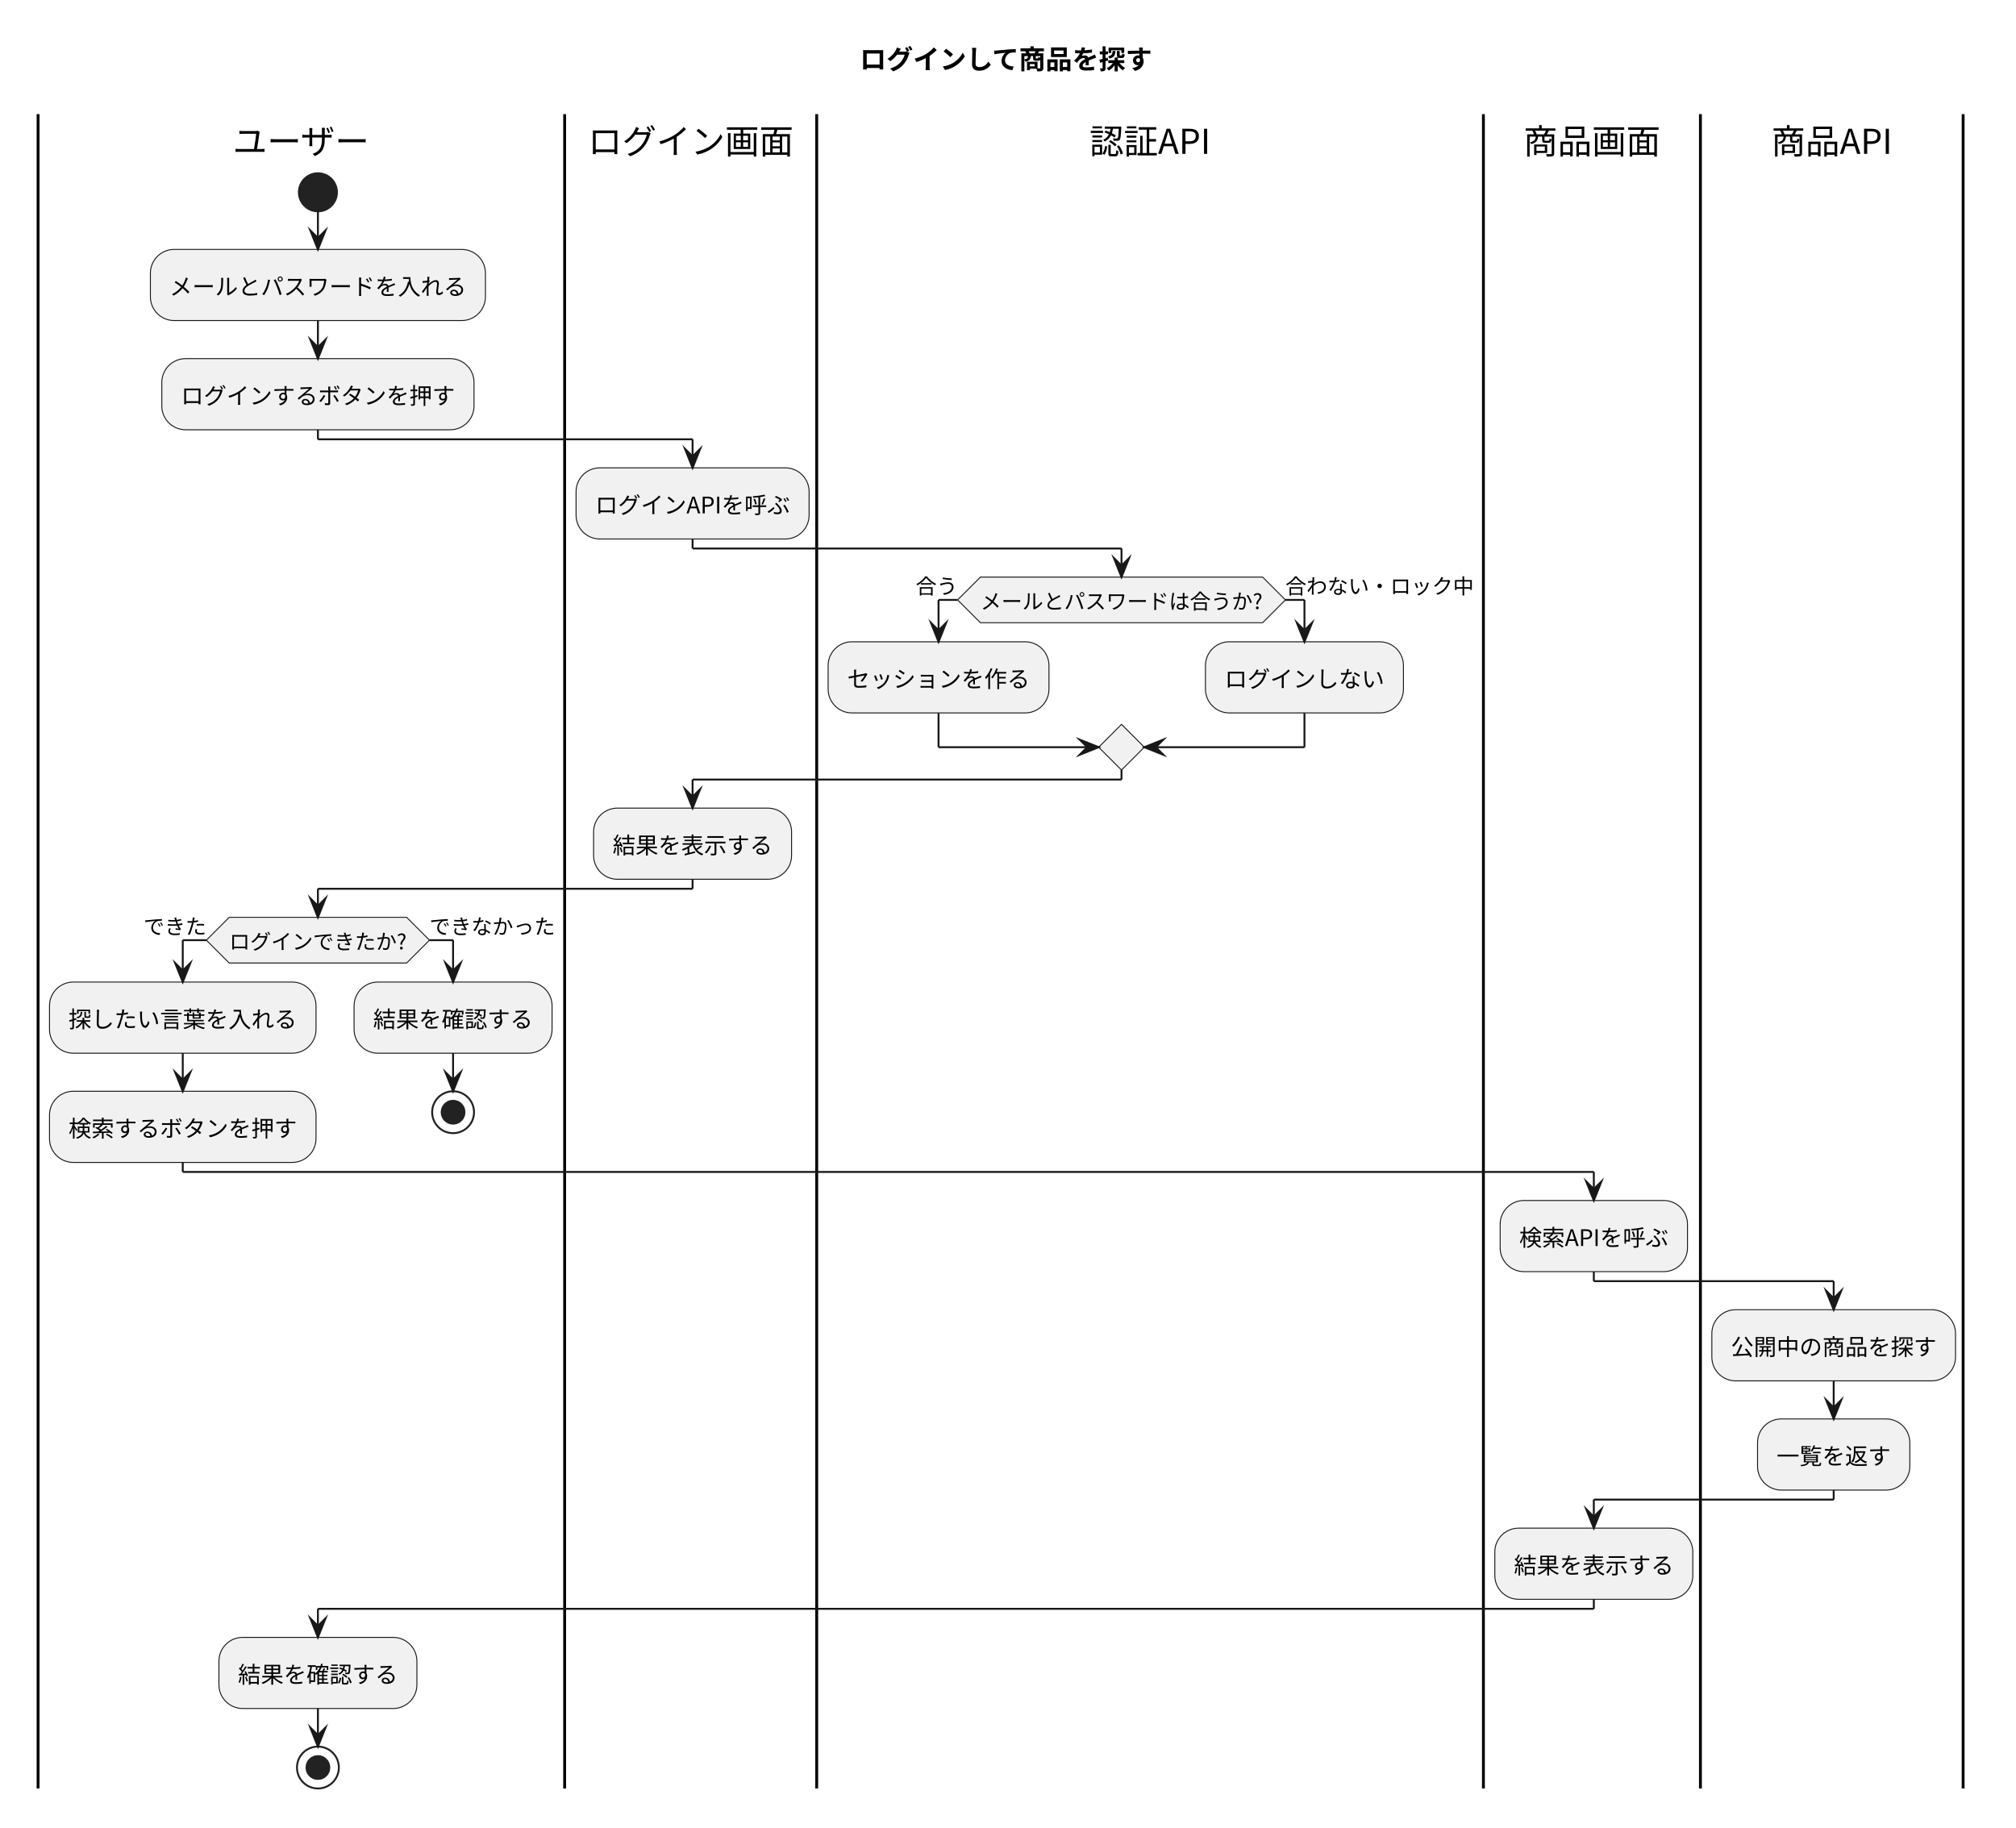
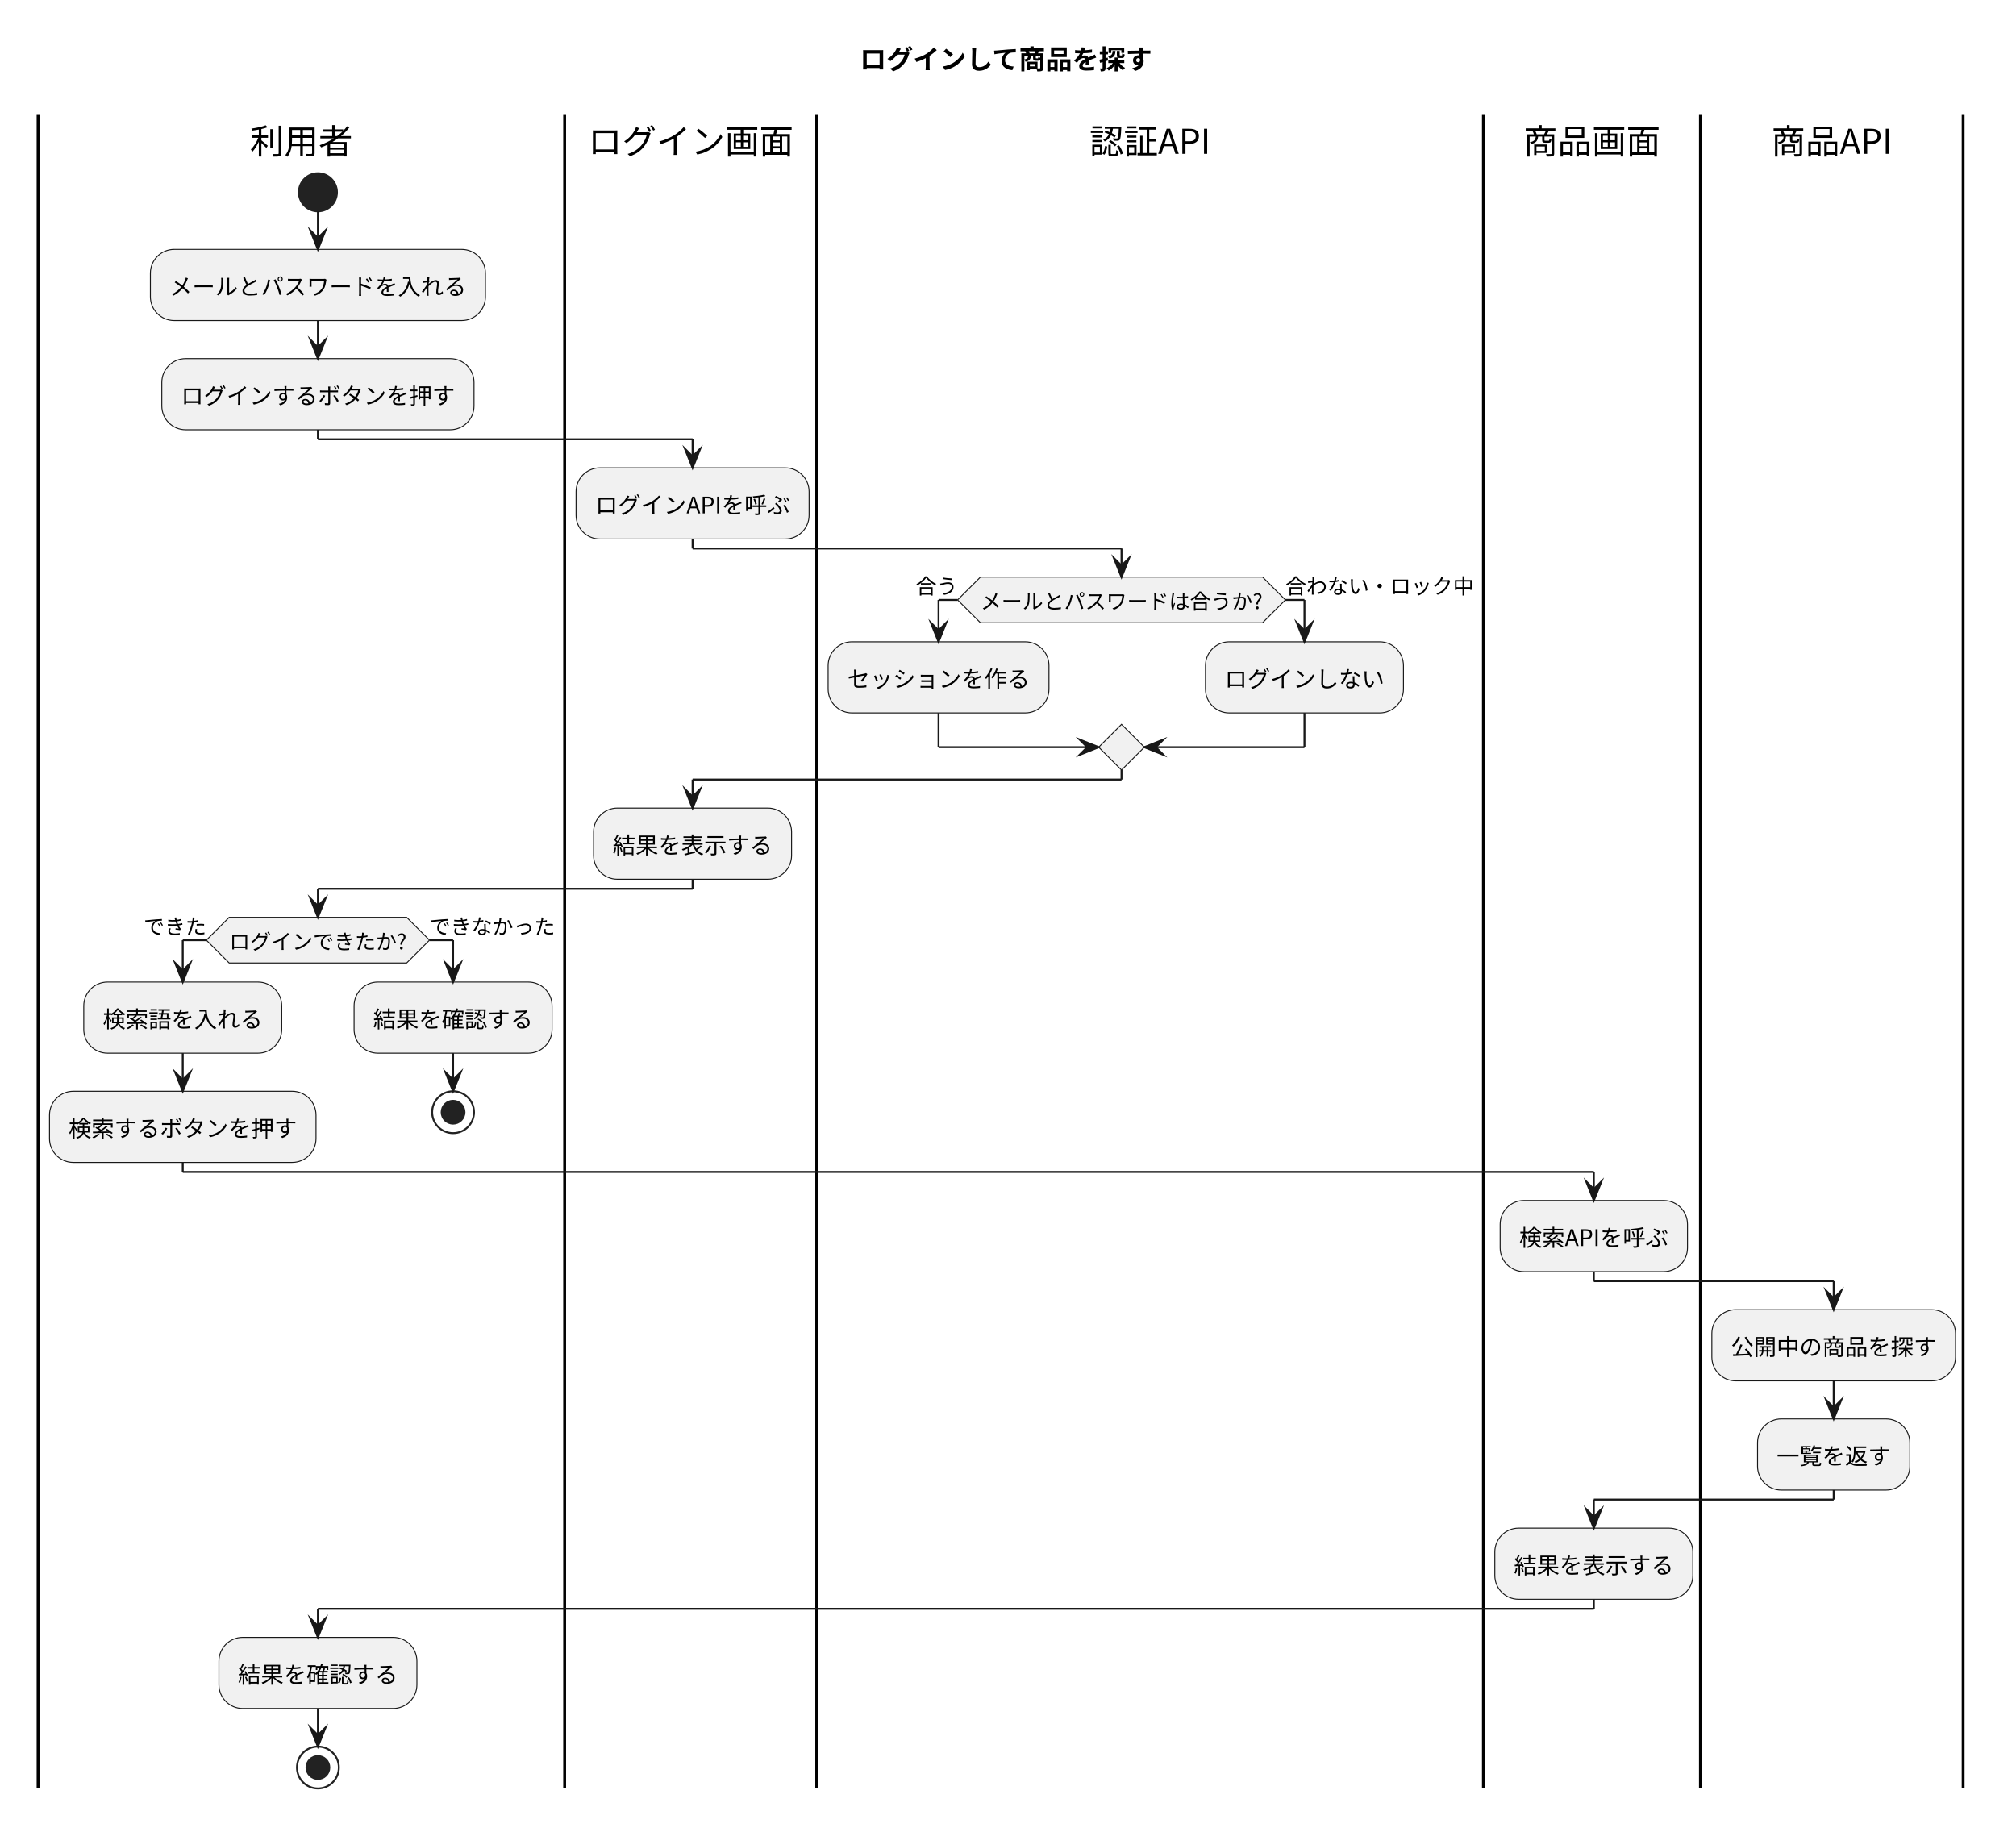
<svg xmlns="http://www.w3.org/2000/svg" version="1.1" data-diagram-type="ACTIVITY" style="width:1059px;height:960px;background:#FFFFFF;" width="1059px" height="960px" viewBox="0 0 1059 960" zoomAndPan="magnify" preserveAspectRatio="none" contentStyleType="text/css">
  <defs />
  <g font-family="sans-serif" lengthAdjust="spacing">
    <g class="title" data-source-line="7">
      <text x="451.623" y="36.24" fill="#000" font-size="14" textLength="153.999" font-weight="700" font-family="'Noto Sans CJK JP'">ログインして商品を探す</text>
    </g>
    <rect x="20" y="59.956" width="1012.246" height="26.064" fill="none" style="stroke:none;" />
    <ellipse cx="167.001" cy="101.02" rx="10" ry="10" fill="#222" style="stroke:#222;stroke-width:1;" />
    <rect x="79" y="131.02" width="176.001" height="37.376" fill="#F1F1F1" style="stroke:#181818;stroke-width:0.5;" rx="12.5" ry="12.5" />
    <text x="89" y="154.94" fill="#000" font-size="12" textLength="156.001" font-family="'Noto Sans CJK JP'">メールとパスワードを入れる</text>
    <rect x="85" y="188.396" width="164.001" height="37.376" fill="#F1F1F1" style="stroke:#181818;stroke-width:0.5;" rx="12.5" ry="12.5" />
    <text x="95" y="212.316" fill="#000" font-size="12" textLength="144.001" font-family="'Noto Sans CJK JP'">ログインするボタンを押す</text>
    <polygon points="120.394,481.9,213.608,481.9,225.608,493.9,213.608,505.9,120.394,505.9,108.394,493.9,120.394,481.9" fill="#F1F1F1" style="stroke:#181818;stroke-width:0.5;stroke-linejoin:miter;stroke-miterlimit:10;" />
    <text x="120.394" y="498.696" fill="#000" font-size="11" textLength="93.213" font-family="'Noto Sans CJK JP'">ログインできたか?</text>
    <text x="75.394" y="490.732" fill="#000" font-size="11" textLength="33" font-family="'Noto Sans CJK JP'">できた</text>
    <text x="225.608" y="490.732" fill="#000" font-size="11" textLength="66" font-family="'Noto Sans CJK JP'">できなかった</text>
-     <rect x="26" y="515.9" width="140.001" height="37.376" fill="#F1F1F1" style="stroke:#181818;stroke-width:0.5;" rx="12.5" ry="12.5" />
-     <text x="36" y="539.82" fill="#000" font-size="12" textLength="120.001" font-family="'Noto Sans CJK JP'">探したい言葉を入れる</text>
+     <rect x="44" y="515.9" width="104.001" height="37.376" fill="#F1F1F1" style="stroke:#181818;stroke-width:0.5;" rx="12.5" ry="12.5" />
+     <text x="54" y="539.82" fill="#000" font-size="12" textLength="84.001" font-family="'Noto Sans CJK JP'">検索語を入れる</text>
    <rect x="26" y="573.276" width="140.001" height="37.376" fill="#F1F1F1" style="stroke:#181818;stroke-width:0.5;" rx="12.5" ry="12.5" />
    <text x="36" y="597.197" fill="#000" font-size="12" textLength="120.001" font-family="'Noto Sans CJK JP'">検索するボタンを押す</text>
    <rect x="186.001" y="515.9" width="104.001" height="37.376" fill="#F1F1F1" style="stroke:#181818;stroke-width:0.5;" rx="12.5" ry="12.5" />
    <text x="196.001" y="539.82" fill="#000" font-size="12" textLength="84.001" font-family="'Noto Sans CJK JP'">結果を確認する</text>
    <ellipse cx="238.001" cy="584.276" rx="11" ry="11" fill="none" style="stroke:#222;stroke-width:1;" />
    <ellipse cx="238.001" cy="584.276" rx="6" ry="6" fill="#222" style="stroke:#222;stroke-width:1;" />
    <rect x="115.001" y="860.157" width="104.001" height="37.376" fill="#F1F1F1" style="stroke:#181818;stroke-width:0.5;" rx="12.5" ry="12.5" />
    <text x="125.001" y="884.077" fill="#000" font-size="12" textLength="84.001" font-family="'Noto Sans CJK JP'">結果を確認する</text>
    <ellipse cx="167.001" cy="928.533" rx="11" ry="11" fill="none" style="stroke:#222;stroke-width:1;" />
    <ellipse cx="167.001" cy="928.533" rx="6" ry="6" fill="#222" style="stroke:#222;stroke-width:1;" />
    <line x1="20" y1="59.956" x2="20" y2="939.533" style="stroke:#000;stroke-width:1.5;" />
    <rect x="302.607" y="245.772" width="122.409" height="37.376" fill="#F1F1F1" style="stroke:#181818;stroke-width:0.5;" rx="12.5" ry="12.5" />
    <text x="312.607" y="269.692" fill="#000" font-size="12" textLength="102.409" font-family="'Noto Sans CJK JP'">ログインAPIを呼ぶ</text>
    <rect x="311.811" y="424.524" width="104.001" height="37.376" fill="#F1F1F1" style="stroke:#181818;stroke-width:0.5;" rx="12.5" ry="12.5" />
    <text x="321.811" y="448.444" fill="#000" font-size="12" textLength="84.001" font-family="'Noto Sans CJK JP'">結果を表示する</text>
    <line x1="296.607" y1="59.956" x2="296.607" y2="939.533" style="stroke:#000;stroke-width:1.5;" />
    <polygon points="515.016,303.148,663.229,303.148,675.229,315.148,663.229,327.148,515.016,327.148,503.016,315.148,515.016,303.148" fill="#F1F1F1" style="stroke:#181818;stroke-width:0.5;stroke-linejoin:miter;stroke-miterlimit:10;" />
    <text x="515.016" y="319.944" fill="#000" font-size="11" textLength="148.213" font-family="'Noto Sans CJK JP'">メールとパスワードは合うか?</text>
    <text x="481.016" y="311.98" fill="#000" font-size="11" textLength="22" font-family="'Noto Sans CJK JP'">合う</text>
    <text x="675.229" y="311.98" fill="#000" font-size="11" textLength="98.999" font-family="'Noto Sans CJK JP'">合わない・ロック中</text>
    <rect x="435.016" y="337.148" width="116.001" height="37.376" fill="#F1F1F1" style="stroke:#181818;stroke-width:0.5;" rx="12.5" ry="12.5" />
    <text x="445.016" y="361.068" fill="#000" font-size="12" textLength="96.001" font-family="'Noto Sans CJK JP'">セッションを作る</text>
    <rect x="633.229" y="337.148" width="104.001" height="37.376" fill="#F1F1F1" style="stroke:#181818;stroke-width:0.5;" rx="12.5" ry="12.5" />
    <text x="643.229" y="361.068" fill="#000" font-size="12" textLength="84.001" font-family="'Noto Sans CJK JP'">ログインしない</text>
    <polygon points="589.123,380.524,601.123,392.524,589.123,404.524,577.123,392.524,589.123,380.524" fill="#F1F1F1" style="stroke:#181818;stroke-width:0.5;stroke-linejoin:miter;stroke-miterlimit:10;" />
    <line x1="429.016" y1="59.956" x2="429.016" y2="939.533" style="stroke:#000;stroke-width:1.5;" />
    <rect x="788.025" y="630.653" width="98.409" height="37.376" fill="#F1F1F1" style="stroke:#181818;stroke-width:0.5;" rx="12.5" ry="12.5" />
    <text x="798.025" y="654.573" fill="#000" font-size="12" textLength="78.409" font-family="'Noto Sans CJK JP'">検索APIを呼ぶ</text>
    <rect x="785.228" y="802.781" width="104.001" height="37.376" fill="#F1F1F1" style="stroke:#181818;stroke-width:0.5;" rx="12.5" ry="12.5" />
    <text x="795.228" y="826.701" fill="#000" font-size="12" textLength="84.001" font-family="'Noto Sans CJK JP'">結果を表示する</text>
    <line x1="779.228" y1="59.956" x2="779.228" y2="939.533" style="stroke:#000;stroke-width:1.5;" />
    <rect x="899.229" y="688.029" width="128.001" height="37.376" fill="#F1F1F1" style="stroke:#181818;stroke-width:0.5;" rx="12.5" ry="12.5" />
    <text x="909.229" y="711.949" fill="#000" font-size="12" textLength="108.001" font-family="'Noto Sans CJK JP'">公開中の商品を探す</text>
    <rect x="923.229" y="745.405" width="80" height="37.376" fill="#F1F1F1" style="stroke:#181818;stroke-width:0.5;" rx="12.5" ry="12.5" />
    <text x="933.229" y="769.325" fill="#000" font-size="12" textLength="60" font-family="'Noto Sans CJK JP'">一覧を返す</text>
    <line x1="893.229" y1="59.956" x2="893.229" y2="939.533" style="stroke:#000;stroke-width:1.5;" />
    <line x1="1031.23" y1="59.956" x2="1031.23" y2="939.533" style="stroke:#000;stroke-width:1.5;" />
    <line x1="167.001" y1="111.02" x2="167.001" y2="131.02" style="stroke:#181818;stroke-width:1;" />
    <polygon points="163.001,121.02,167.001,131.02,171.001,121.02,167.001,125.02" fill="#181818" style="stroke:#181818;stroke-width:1;stroke-linejoin:miter;stroke-miterlimit:10;" />
    <line x1="167.001" y1="168.396" x2="167.001" y2="188.396" style="stroke:#181818;stroke-width:1;" />
    <polygon points="163.001,178.396,167.001,188.396,171.001,178.396,167.001,182.396" fill="#181818" style="stroke:#181818;stroke-width:1;stroke-linejoin:miter;stroke-miterlimit:10;" />
    <line x1="96" y1="553.276" x2="96" y2="573.276" style="stroke:#181818;stroke-width:1;" />
    <polygon points="92,563.276,96,573.276,100,563.276,96,567.276" fill="#181818" style="stroke:#181818;stroke-width:1;stroke-linejoin:miter;stroke-miterlimit:10;" />
    <line x1="238.001" y1="553.276" x2="238.001" y2="573.276" style="stroke:#181818;stroke-width:1;" />
    <polygon points="234.001,563.276,238.001,573.276,242.001,563.276,238.001,567.276" fill="#181818" style="stroke:#181818;stroke-width:1;stroke-linejoin:miter;stroke-miterlimit:10;" />
    <line x1="108.394" y1="493.9" x2="96" y2="493.9" style="stroke:#181818;stroke-width:1;" />
    <line x1="96" y1="493.9" x2="96" y2="515.9" style="stroke:#181818;stroke-width:1;" />
    <polygon points="92,505.9,96,515.9,100,505.9,96,509.9" fill="#181818" style="stroke:#181818;stroke-width:1;stroke-linejoin:miter;stroke-miterlimit:10;" />
    <line x1="225.608" y1="493.9" x2="238.001" y2="493.9" style="stroke:#181818;stroke-width:1;" />
    <line x1="238.001" y1="493.9" x2="238.001" y2="515.9" style="stroke:#181818;stroke-width:1;" />
    <polygon points="234.001,505.9,238.001,515.9,242.001,505.9,238.001,509.9" fill="#181818" style="stroke:#181818;stroke-width:1;stroke-linejoin:miter;stroke-miterlimit:10;" />
    <line x1="96" y1="610.653" x2="96" y2="615.653" style="stroke:#181818;stroke-width:1;" />
    <line x1="96" y1="615.653" x2="837.229" y2="615.653" style="stroke:#181818;stroke-width:1;" />
    <line x1="837.229" y1="615.653" x2="837.229" y2="630.653" style="stroke:#181818;stroke-width:1;" />
    <polygon points="833.229,620.653,837.229,630.653,841.229,620.653,837.229,624.653" fill="#181818" style="stroke:#181818;stroke-width:1;stroke-linejoin:miter;stroke-miterlimit:10;" />
    <line x1="167.001" y1="897.533" x2="167.001" y2="917.533" style="stroke:#181818;stroke-width:1;" />
    <polygon points="163.001,907.533,167.001,917.533,171.001,907.533,167.001,911.533" fill="#181818" style="stroke:#181818;stroke-width:1;stroke-linejoin:miter;stroke-miterlimit:10;" />
    <line x1="503.016" y1="315.148" x2="493.016" y2="315.148" style="stroke:#181818;stroke-width:1;" />
    <line x1="493.016" y1="315.148" x2="493.016" y2="337.148" style="stroke:#181818;stroke-width:1;" />
    <polygon points="489.016,327.148,493.016,337.148,497.016,327.148,493.016,331.148" fill="#181818" style="stroke:#181818;stroke-width:1;stroke-linejoin:miter;stroke-miterlimit:10;" />
    <line x1="675.229" y1="315.148" x2="685.229" y2="315.148" style="stroke:#181818;stroke-width:1;" />
    <line x1="685.229" y1="315.148" x2="685.229" y2="337.148" style="stroke:#181818;stroke-width:1;" />
    <polygon points="681.229,327.148,685.229,337.148,689.229,327.148,685.229,331.148" fill="#181818" style="stroke:#181818;stroke-width:1;stroke-linejoin:miter;stroke-miterlimit:10;" />
    <line x1="493.016" y1="374.524" x2="493.016" y2="392.524" style="stroke:#181818;stroke-width:1;" />
    <line x1="493.016" y1="392.524" x2="577.123" y2="392.524" style="stroke:#181818;stroke-width:1;" />
    <polygon points="567.123,388.524,577.123,392.524,567.123,396.524,571.123,392.524" fill="#181818" style="stroke:#181818;stroke-width:1;stroke-linejoin:miter;stroke-miterlimit:10;" />
    <line x1="685.229" y1="374.524" x2="685.229" y2="392.524" style="stroke:#181818;stroke-width:1;" />
    <line x1="685.229" y1="392.524" x2="601.123" y2="392.524" style="stroke:#181818;stroke-width:1;" />
    <polygon points="611.123,388.524,601.123,392.524,611.123,396.524,607.123,392.524" fill="#181818" style="stroke:#181818;stroke-width:1;stroke-linejoin:miter;stroke-miterlimit:10;" />
    <line x1="963.23" y1="725.405" x2="963.23" y2="745.405" style="stroke:#181818;stroke-width:1;" />
    <polygon points="959.23,735.405,963.23,745.405,967.23,735.405,963.23,739.405" fill="#181818" style="stroke:#181818;stroke-width:1;stroke-linejoin:miter;stroke-miterlimit:10;" />
    <line x1="167.001" y1="225.772" x2="167.001" y2="230.772" style="stroke:#181818;stroke-width:1;" />
    <line x1="167.001" y1="230.772" x2="363.811" y2="230.772" style="stroke:#181818;stroke-width:1;" />
    <line x1="363.811" y1="230.772" x2="363.811" y2="245.772" style="stroke:#181818;stroke-width:1;" />
    <polygon points="359.811,235.772,363.811,245.772,367.811,235.772,363.811,239.772" fill="#181818" style="stroke:#181818;stroke-width:1;stroke-linejoin:miter;stroke-miterlimit:10;" />
    <line x1="363.811" y1="283.148" x2="363.811" y2="288.148" style="stroke:#181818;stroke-width:1;" />
    <line x1="363.811" y1="288.148" x2="589.123" y2="288.148" style="stroke:#181818;stroke-width:1;" />
    <line x1="589.123" y1="288.148" x2="589.123" y2="303.148" style="stroke:#181818;stroke-width:1;" />
    <polygon points="585.123,293.148,589.123,303.148,593.123,293.148,589.123,297.148" fill="#181818" style="stroke:#181818;stroke-width:1;stroke-linejoin:miter;stroke-miterlimit:10;" />
    <line x1="589.123" y1="404.524" x2="589.123" y2="409.524" style="stroke:#181818;stroke-width:1;" />
    <line x1="589.123" y1="409.524" x2="363.811" y2="409.524" style="stroke:#181818;stroke-width:1;" />
    <line x1="363.811" y1="409.524" x2="363.811" y2="424.524" style="stroke:#181818;stroke-width:1;" />
    <polygon points="359.811,414.524,363.811,424.524,367.811,414.524,363.811,418.524" fill="#181818" style="stroke:#181818;stroke-width:1;stroke-linejoin:miter;stroke-miterlimit:10;" />
    <line x1="363.811" y1="461.9" x2="363.811" y2="466.9" style="stroke:#181818;stroke-width:1;" />
    <line x1="363.811" y1="466.9" x2="167.001" y2="466.9" style="stroke:#181818;stroke-width:1;" />
    <line x1="167.001" y1="466.9" x2="167.001" y2="481.9" style="stroke:#181818;stroke-width:1;" />
    <polygon points="163.001,471.9,167.001,481.9,171.001,471.9,167.001,475.9" fill="#181818" style="stroke:#181818;stroke-width:1;stroke-linejoin:miter;stroke-miterlimit:10;" />
    <line x1="837.229" y1="668.029" x2="837.229" y2="673.029" style="stroke:#181818;stroke-width:1;" />
    <line x1="837.229" y1="673.029" x2="963.23" y2="673.029" style="stroke:#181818;stroke-width:1;" />
    <line x1="963.23" y1="673.029" x2="963.23" y2="688.029" style="stroke:#181818;stroke-width:1;" />
    <polygon points="959.23,678.029,963.23,688.029,967.23,678.029,963.23,682.029" fill="#181818" style="stroke:#181818;stroke-width:1;stroke-linejoin:miter;stroke-miterlimit:10;" />
    <line x1="963.23" y1="782.781" x2="963.23" y2="787.781" style="stroke:#181818;stroke-width:1;" />
    <line x1="963.23" y1="787.781" x2="837.229" y2="787.781" style="stroke:#181818;stroke-width:1;" />
    <line x1="837.229" y1="787.781" x2="837.229" y2="802.781" style="stroke:#181818;stroke-width:1;" />
    <polygon points="833.229,792.781,837.229,802.781,841.229,792.781,837.229,796.781" fill="#181818" style="stroke:#181818;stroke-width:1;stroke-linejoin:miter;stroke-miterlimit:10;" />
    <line x1="837.229" y1="840.157" x2="837.229" y2="845.157" style="stroke:#181818;stroke-width:1;" />
    <line x1="837.229" y1="845.157" x2="167.001" y2="845.157" style="stroke:#181818;stroke-width:1;" />
    <line x1="167.001" y1="845.157" x2="167.001" y2="860.157" style="stroke:#181818;stroke-width:1;" />
    <polygon points="163.001,850.157,167.001,860.157,171.001,850.157,167.001,854.157" fill="#181818" style="stroke:#181818;stroke-width:1;stroke-linejoin:miter;stroke-miterlimit:10;" />
-     <text x="122.304" y="80.836" fill="#000" font-size="18" textLength="72" font-family="'Noto Sans CJK JP'">ユーザー</text>
+     <text x="131.304" y="80.836" fill="#000" font-size="18" textLength="54" font-family="'Noto Sans CJK JP'">利用者</text>
    <text x="308.812" y="80.836" fill="#000" font-size="18" textLength="107.999" font-family="'Noto Sans CJK JP'">ログイン画面</text>
    <text x="572.316" y="80.836" fill="#000" font-size="18" textLength="63.612" font-family="'Noto Sans CJK JP'">認証API</text>
    <text x="800.229" y="80.836" fill="#000" font-size="18" textLength="72" font-family="'Noto Sans CJK JP'">商品画面</text>
    <text x="930.424" y="80.836" fill="#000" font-size="18" textLength="63.612" font-family="'Noto Sans CJK JP'">商品API</text>
  </g>
</svg>
